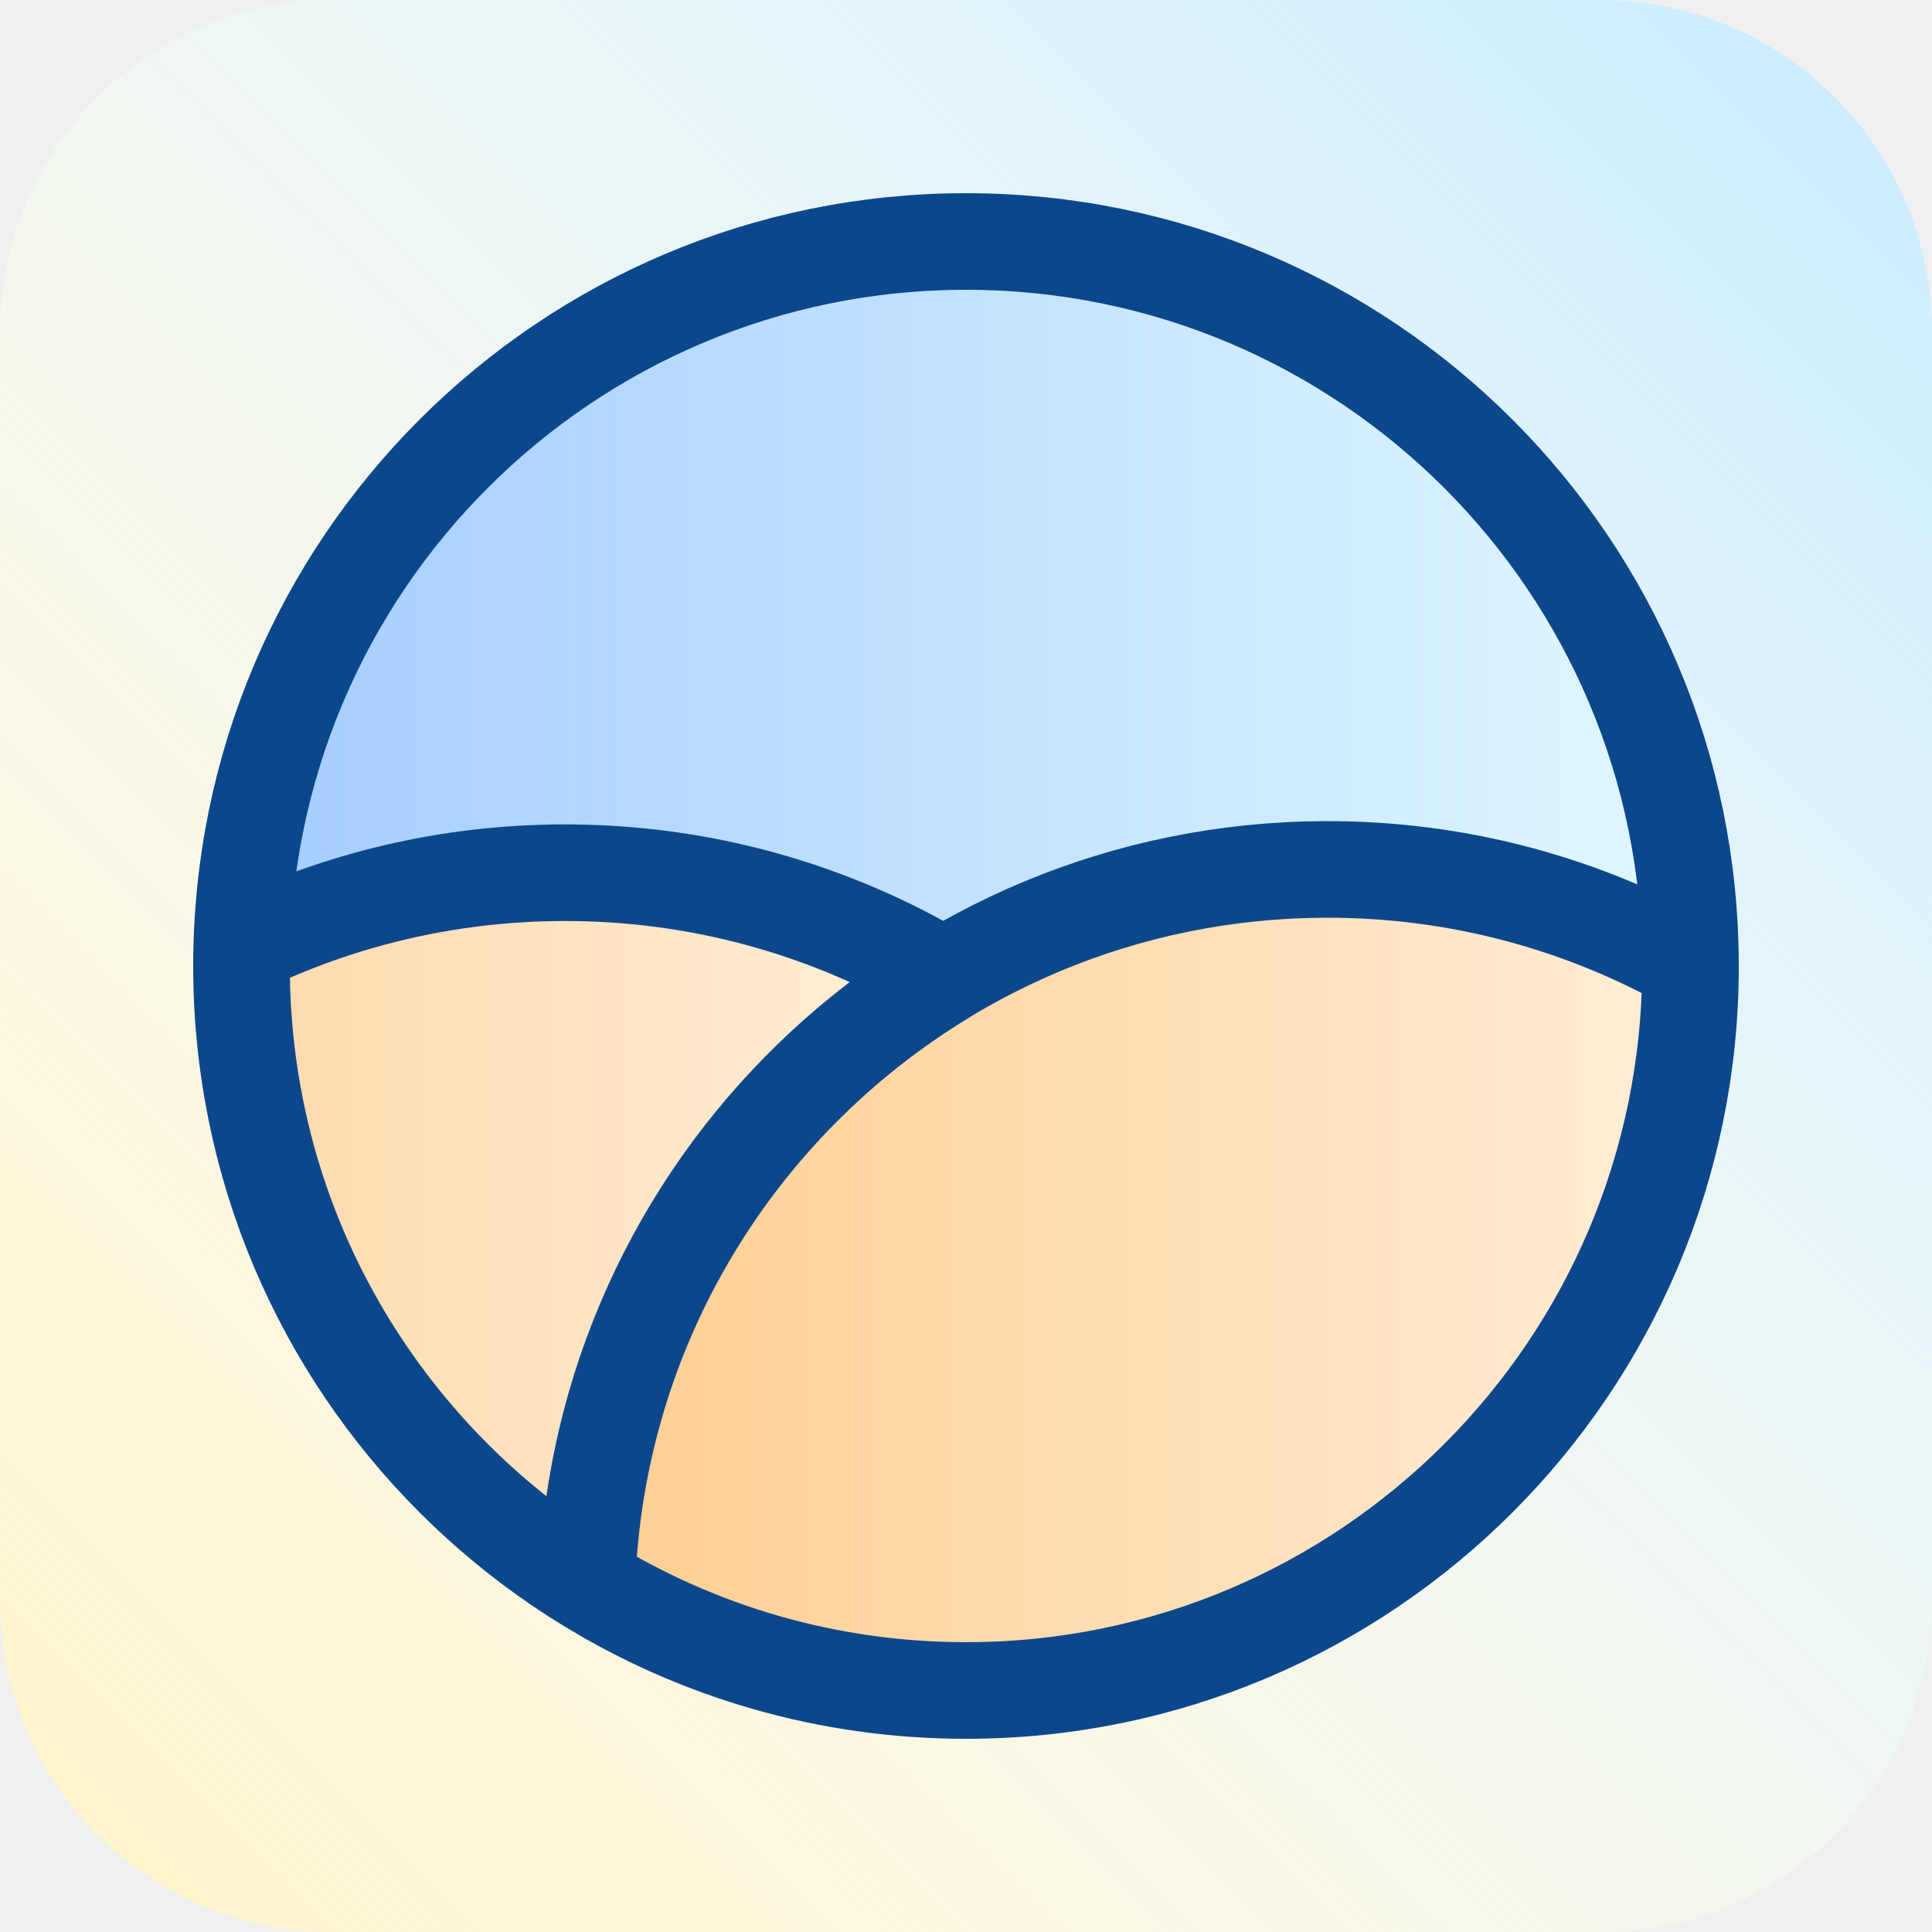
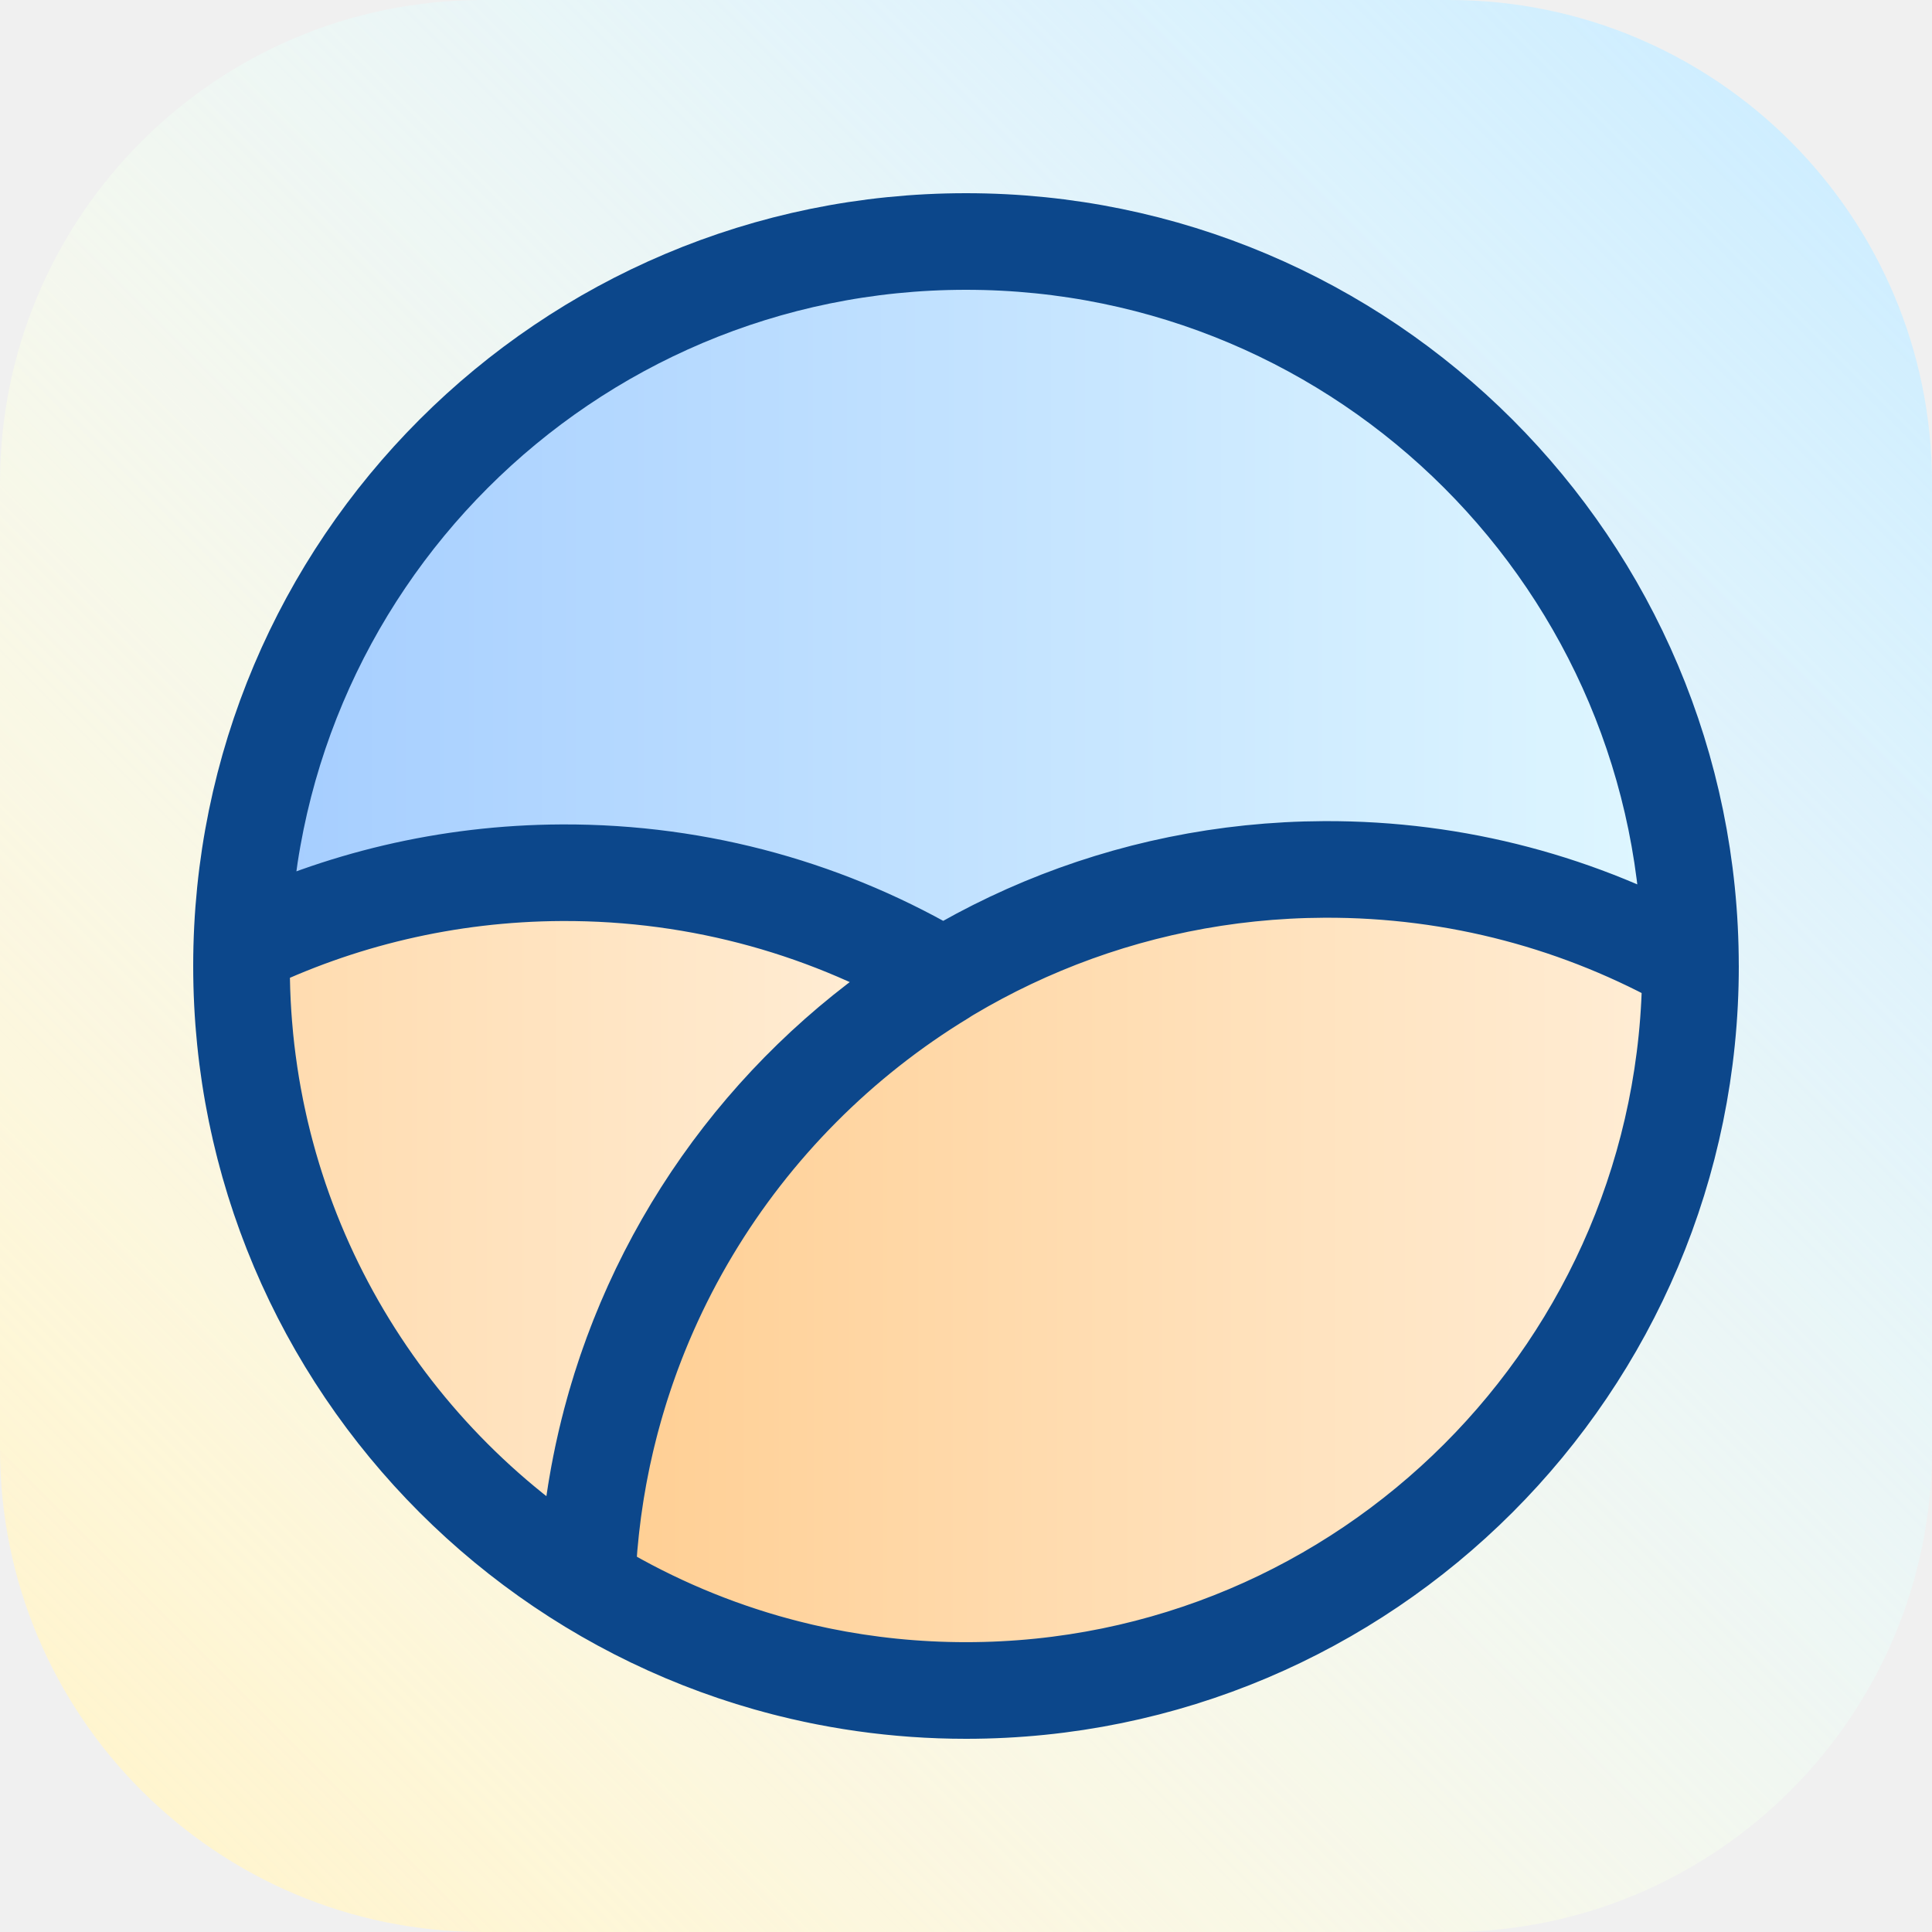
- <svg xmlns="http://www.w3.org/2000/svg" fill="none" viewBox="0 0 1280 1280">
+ <svg xmlns="http://www.w3.org/2000/svg" width="1280" height="1280" fill="none" viewBox="0 0 1280 1280">
  <g clip-path="url(#a)">
    <mask id="b" width="1280" height="1280" x="0" y="0" maskUnits="userSpaceOnUse" style="mask-type:luminance">
-       <rect width="1280" height="1280" fill="#fff" rx="220" />
+       <rect width="1280" height="1280" fill="#fff" rx="320" />
    </mask>
    <g mask="url(#b)">
      <path fill="url(#c)" d="M0 0h1280v1280H0z" />
      <path fill="url(#d)" d="M0 0h1280v1280H0z" />
    </g>
    <g clip-path="url(#e)">
      <path fill="url(#f)" d="M162 640c0-263.992 214.008-478 478-478s478 214.008 478 478-214.008 478-478 478-478-214.008-478-478" />
      <path fill="url(#g)" d="M876.412 577.005C613.086 578.152 399.392 786.997 390 1047.47c72.747 44.69 158.382 70.53 250.056 70.53C904.018 1118 1118 904.279 1118 640.639c0-.354-.03-.702-.03-1.057-71.38-40.129-153.789-62.959-241.558-62.577" />
      <path fill="url(#h)" d="M372.75 579.005c-75.441.33-146.797 17.848-210.427 48.791-.112 4.25-.323 8.485-.323 12.763 0 172.323 90.962 323.312 227.32 407.441 6.096-169.739 98.522-317.516 234.68-400.412-73.504-43.898-159.46-68.984-251.25-68.583" />
      <path stroke="#0c478b" stroke-linecap="round" stroke-linejoin="round" stroke-miterlimit="10" stroke-width="64" d="M388.875 1049.07c-137.283-84.463-228.864-236.055-228.864-409.066 0-4.296.213-8.547.324-12.815 64.063-31.066 135.905-48.654 211.857-48.986 92.415-.403 178.955 24.785 252.959 68.857-137.084 83.228-230.138 231.594-236.276 402.01m0 0c9.434-261.903 224.043-471.898 488.496-473.052 88.145-.383 170.909 22.571 242.589 62.923.01.356.04.707.04 1.063C1120 905.096 905.096 1120 640.004 1120c-92.068 0-178.069-25.98-251.129-70.93M160 639.992C160 374.9 374.9 160 639.992 160s479.988 214.9 479.988 479.992-214.894 479.988-479.988 479.988S160 905.086 160 639.992" />
    </g>
  </g>
  <defs>
    <linearGradient id="c" x1="1280" x2="0" y1="0" y2="1280" gradientUnits="userSpaceOnUse">
      <stop stop-color="#fff" />
      <stop offset="1" stop-color="#fff3c7" />
    </linearGradient>
    <linearGradient id="d" x1="1280" x2="0" y1="0" y2="1280" gradientUnits="userSpaceOnUse">
      <stop stop-color="#c7ebff" />
      <stop offset="1" stop-color="#fff" stop-opacity="0" />
    </linearGradient>
    <linearGradient id="f" x1="190" x2="1090" y1="640" y2="640" gradientUnits="userSpaceOnUse">
      <stop stop-color="#a6ceff" />
      <stop offset="1" stop-color="#def6ff" />
    </linearGradient>
    <linearGradient id="g" x1="412.3" x2="1357.5" y1="1076.5" y2="1076.5" gradientUnits="userSpaceOnUse">
      <stop stop-color="#ffcf94" />
      <stop offset="1" stop-color="#fff8ed" />
    </linearGradient>
    <linearGradient id="h" x1="-104.2" x2="841" y1="1079" y2="1079" gradientUnits="userSpaceOnUse">
      <stop stop-color="#ffcf94" />
      <stop offset="1" stop-color="#fff8ed" />
    </linearGradient>
    <clipPath id="a">
      <path fill="#fff" d="M0 0h1280v1280H0z" />
    </clipPath>
    <clipPath id="e">
      <path fill="#fff" d="M128 128h1024v1024H128z" />
    </clipPath>
  </defs>
</svg>
